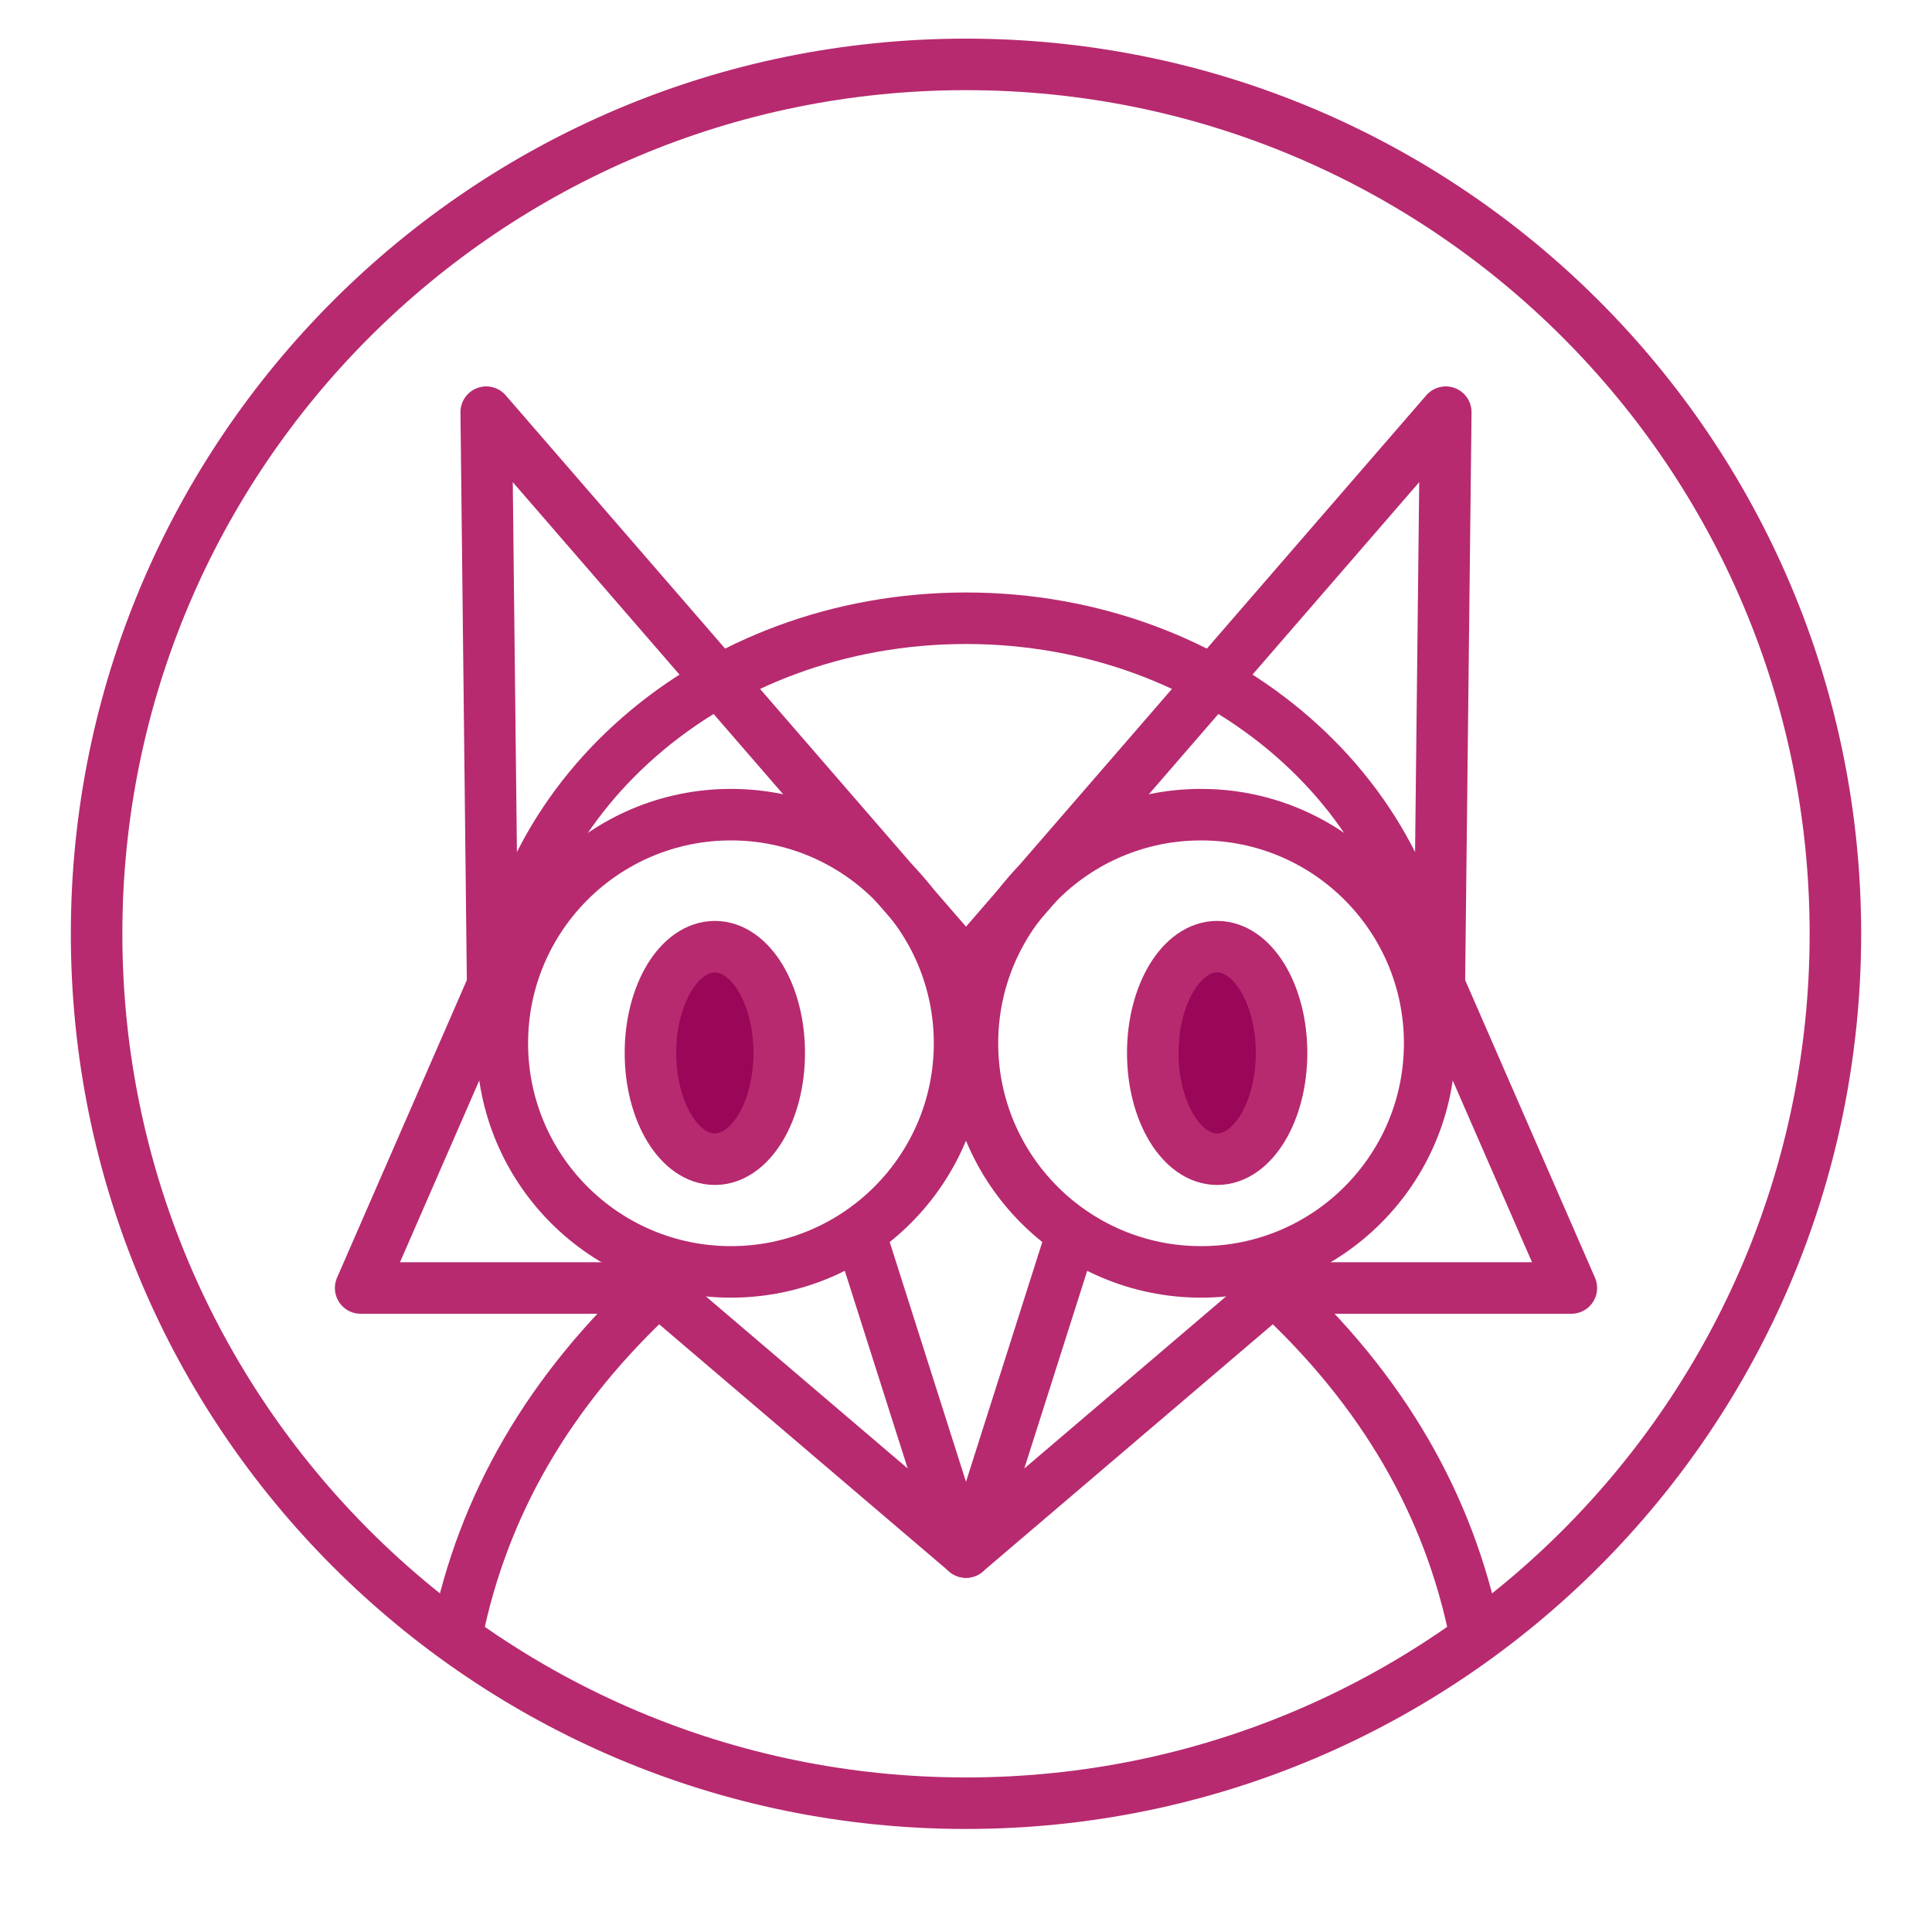
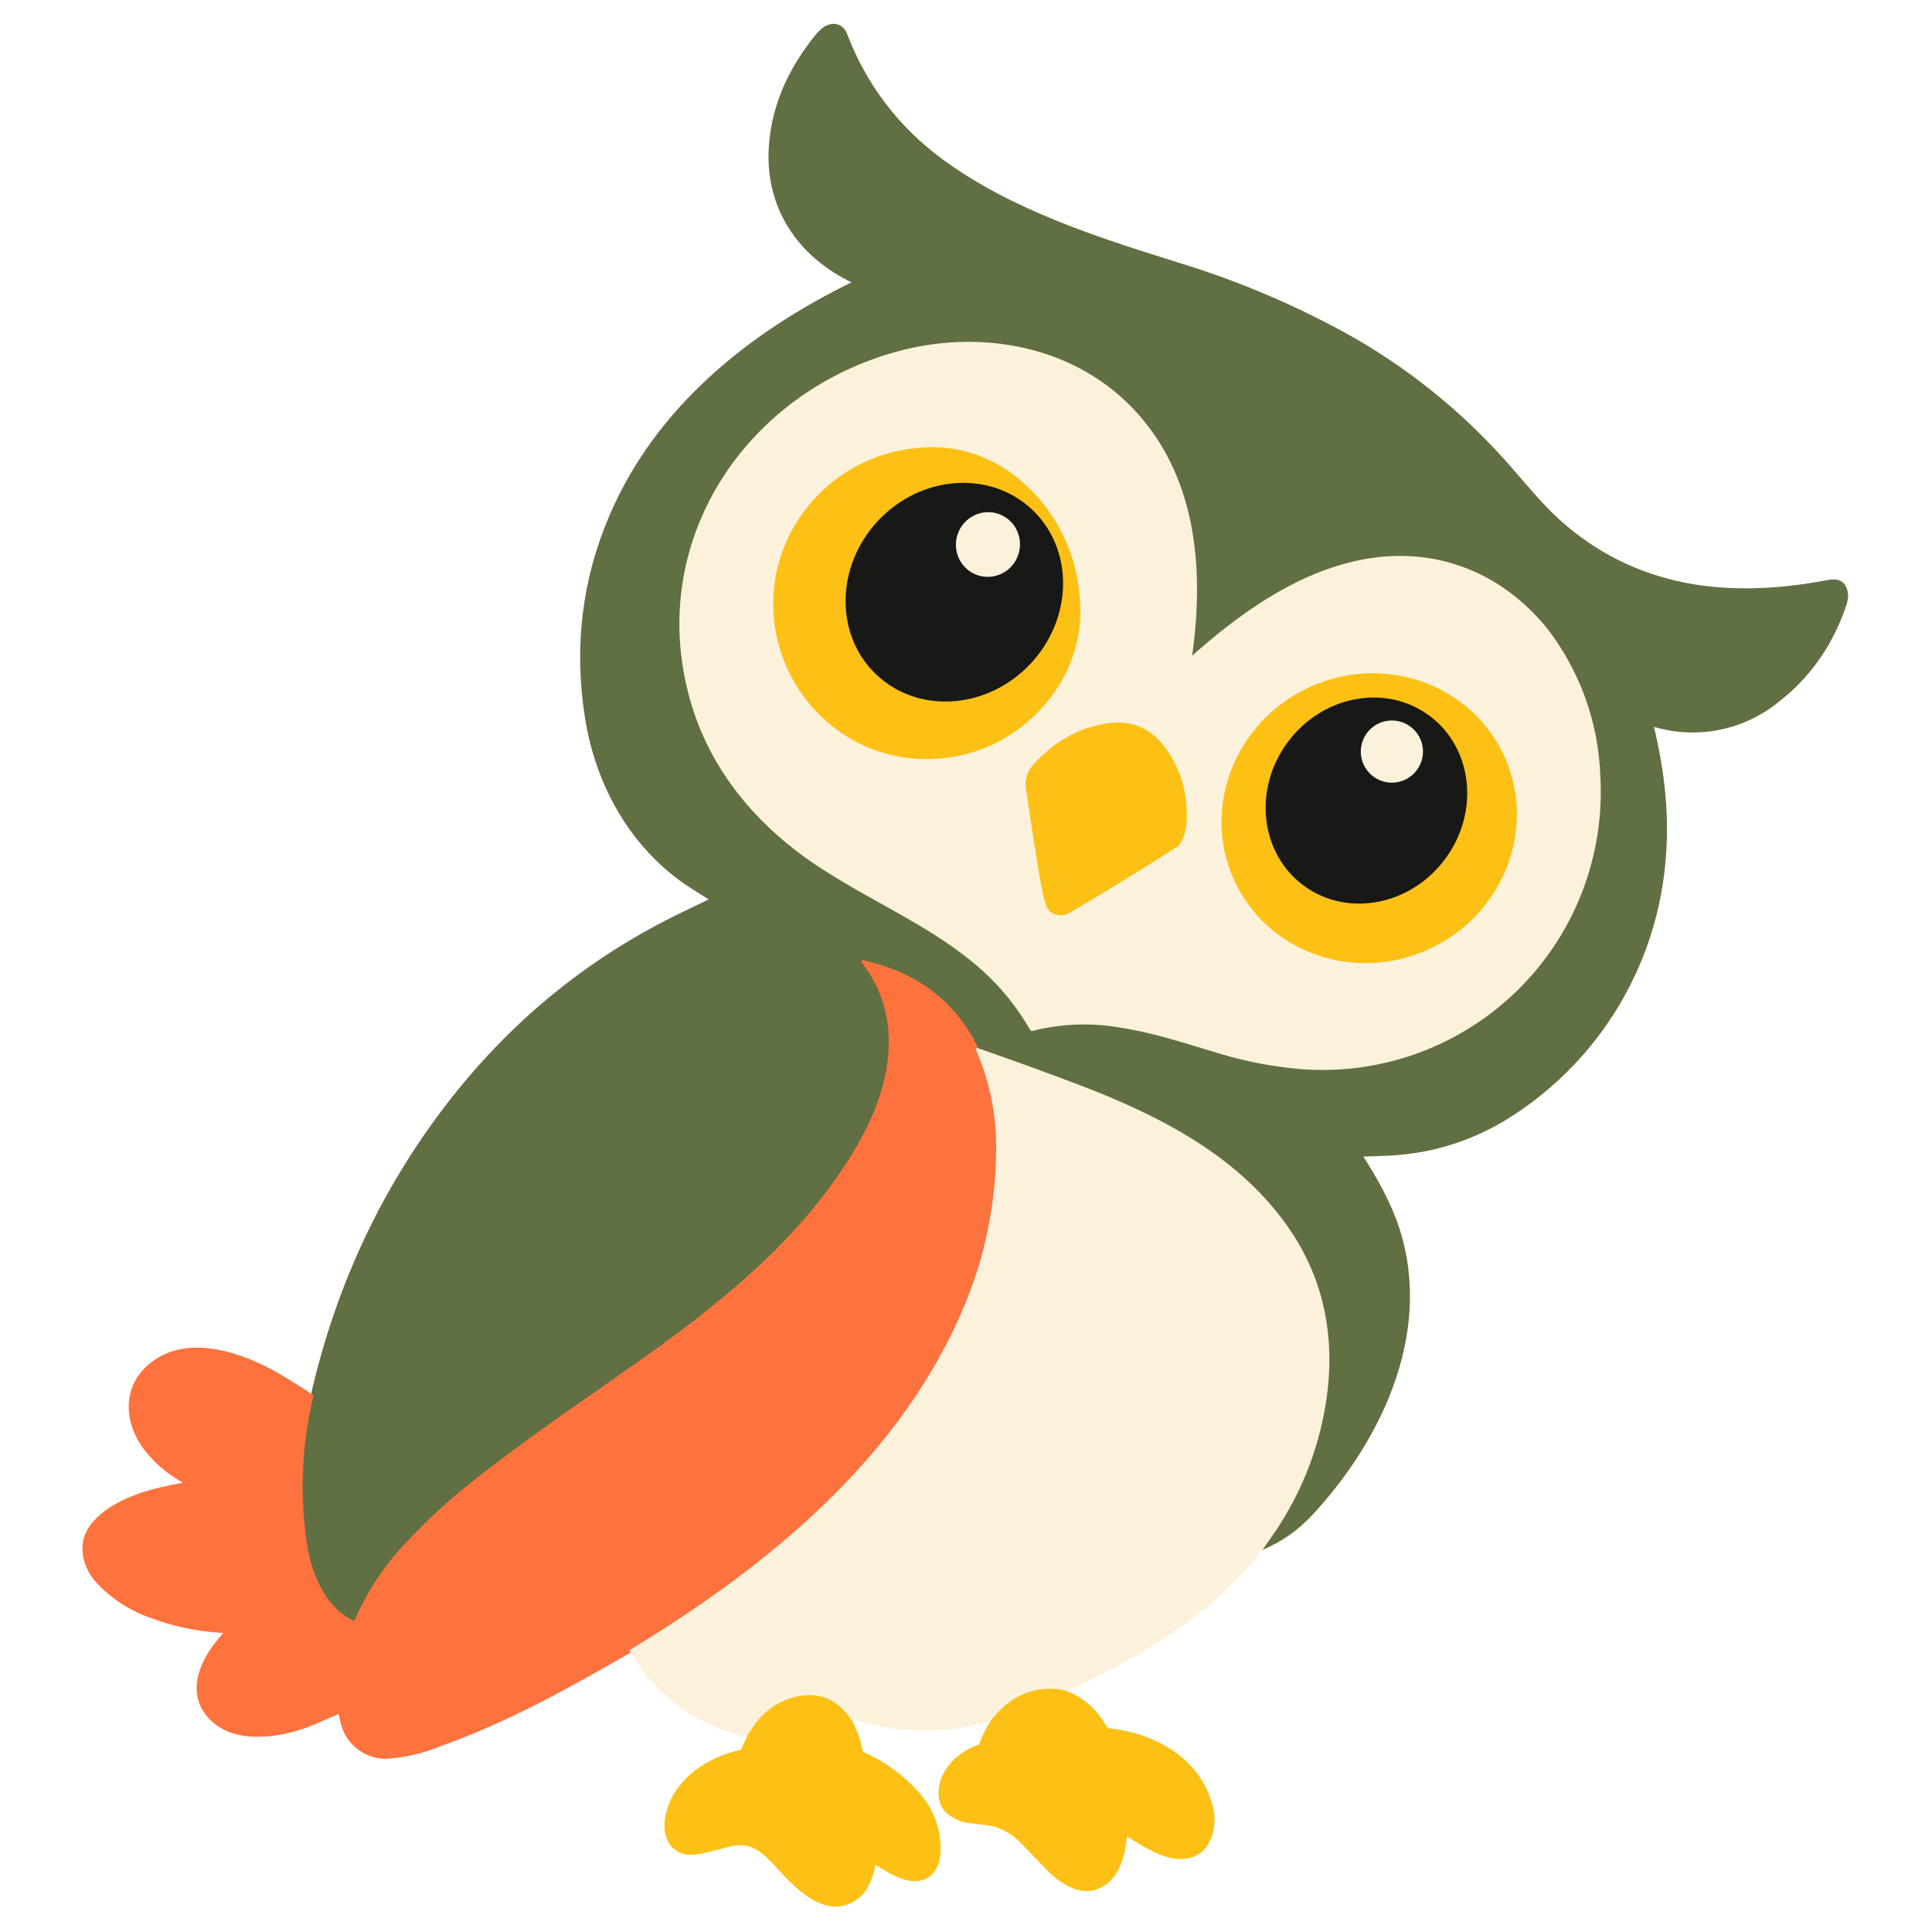
- <svg xmlns="http://www.w3.org/2000/svg" style="stroke-linecap:round;stroke-linejoin:round" viewBox="0 0 600 600">
-   <defs>
-     <symbol id="a" overflow="visible">
-       <path d="M300 300 151 128l2 178-41 94h93c-35 32-55 68-63 107m63-106 95 81m-32-96 28 88" />
-       <ellipse cx="222" cy="327" fill="#9a0758" rx="20" ry="33" />
-       <circle cx="227" cy="324" r="71" />
-     </symbol>
-   </defs>
-   <g fill="none" stroke="#b72a6f" stroke-width="16">
-     <path d="M155 318c2-70 66-126 145-126s143 56 145 126" />
-     <circle cx="300" cy="290" r="270" />
-     <use href="#a" />
-     <use href="#a" transform="matrix(-1 0 0 1 600 0)" />
-   </g>
+ <svg xmlns="http://www.w3.org/2000/svg" viewBox="123 100 1047 1047">
+   <path fill="#617042" stroke="#617042" stroke-linejoin="round" stroke-width="1.5" d="m806.7 939.3 6.9-10q20.6-30.9 26.8-66.8c5.8-33.4.8-65.9-18-94.4-26.9-40.5-71.7-63-115.5-79.7q-26.9-10.2-54.2-19.7c-12.4-26.2-34.2-41.4-62-47.6 23.8 30.7 15.5 68.8-2.4 99.8-26.9 46.6-69.3 82.1-113.5 113.7-33.4 23.8-68 46.7-99.4 72q-16.7 13.6-32.5 30.6a144 144 0 0 0-27.5 42.1c-15.7-6.5-23.4-24-26.4-39.4a210 210 0 0 1 3.1-83.4q20.8-91.2 76.9-162 50.2-63.4 122-98.5l17.6-8.5c-4.6-3-12.2-7.4-17.3-11.3-28.2-21-45.2-53-50.6-87.7q-8.9-57 13.2-108.7c25-58.6 75.5-99.3 132.3-126.8-30.8-14.3-48.4-41.4-45.7-74.8q2.2-27.5 20-52.2c2.9-4 5-7 8-9.7 4.2-3.8 10.5-3.8 12.8 2.2q16 41.8 52 68.4c37.7 27.6 83.3 42.1 128 56.1a477 477 0 0 1 95.7 41q49.5 28.7 86.7 72.3c7.4 8.5 15.5 18.2 23.2 25.2q25.6 23.4 58.2 32.4c28.4 8 59.1 6.8 89 1.1q9-1.7 9.7 7.7.2 2.2-2 8.1-11 30-35 48.7a73 73 0 0 1-68.5 13.3c6.3 26 9 50.7 6.3 76.5a182 182 0 0 1-86.9 137.6q-29.6 17.5-63.9 18.7l-13.3.5q12.4 19 18.4 34.8c21.3 57-6 117-44.7 159q-11.9 13-27.5 19.4Zm-38.7-482c7-46.5 3.4-96.1-28.6-132.3-33-37.3-85.8-46.6-132.1-33.2-80.9 23.3-133 102.6-110 186.2 10.9 39.4 37.3 70.2 71.6 92.3 30.6 19.7 61.2 32 87 55.1Q671 639.1 682 658q22.6-5.7 45.4-2.3c20 3 33 7.5 57.8 15q20 5.9 41.2 7.8a150.2 150.2 0 0 0 163-158.2c-1.7-28.6-10.6-57-28.5-79a101 101 0 0 0-103-36.6c-34.1 7.6-63.9 29.2-90 52.6Z" />
+   <path fill="#fcf2dc" stroke="#fcf2dc" stroke-linejoin="round" stroke-width="1.5" d="M768 457.3c26.1-23.4 55.9-45 90-52.6 39.9-8.9 77.3 4.7 103 36.5a138 138 0 0 1 28.5 79 150 150 0 0 1-163 158.3q-21.3-2-41.2-7.9c-24.7-7.4-37.8-11.9-57.8-14.9q-22.8-3.4-45.4 2.3-11-18.9-26.2-32.6c-25.8-23.1-56.4-35.4-87-55.1-34.3-22.1-60.7-52.9-71.5-92.3-23-83.6 29-163 109.9-186.2 46.3-13.4 99-4.1 132 33.2 32.1 36.2 35.6 85.8 28.7 132.3Zm-61-37.2a90 90 0 0 0-38.8-64.8Q644.8 340 616.8 344a85 85 0 0 0-72.1 65.5 84 84 0 0 0 44.2 92.8 83 83 0 0 0 99.8-21 76 76 0 0 0 18.3-61.1Zm229.2 87.3a79.8 77.3-26.8 0 0-106-33 79.8 77.3-26.8 0 0-36.4 105 79.8 77.3-26.8 0 0 106 33 79.8 77.3-26.8 0 0 36.4-105Zm-243.4 86.3q4.6 3.1 9.7.2 25.7-15 58.3-35.8c3.4-3.5 4.4-9.6 4.5-14.2q.7-22.2-12-38.9-11.5-15.2-30.6-12.2-20.3 3.2-36 18.7c-4.8 4.7-8 8.9-7 15.5q3.9 27.1 7.5 48.3c1 5.1 2.5 16.4 5.6 18.4Z" />
+   <path fill="#fdc115" stroke="#fdc115" stroke-linejoin="round" stroke-width="1.5" d="M668.2 355.3a90 90 0 0 1 38.8 64.8c3 22.6-3.4 44-18.3 61.2a83 83 0 0 1-99.8 20.9 84 84 0 0 1-44.2-92.8 85 85 0 0 1 72.1-65.5q28-4 51.4 11.4Zm13.5 21.3a60.8 55.9-46.9 0 0-82.3 6.1 60.8 55.9-46.9 0 0-.7 82.6A60.8 55.9-46.9 0 0 681 459a60.8 55.9-46.9 0 0 .7-82.5Z" />
+   <path fill="#181817" stroke="#181817" stroke-linejoin="round" stroke-width="1.5" d="M681.7 376.6a60.8 55.9-46.9 0 1-.7 82.5 60.8 55.9-46.9 0 1-82.3 6.2 60.8 55.9-46.9 0 1 .7-82.6 60.8 55.9-46.9 0 1 82.3-6.1Zm-17.7 2.7a16.8 16.6-70.6 0 0-21.2 10.3 16.8 16.6-70.6 0 0 10 21.3 16.8 16.6-70.6 0 0 21.3-10.3 16.8 16.6-70.6 0 0-10.1-21.3Z" />
+   <ellipse fill="#fcf2dc" stroke="#fcf2dc" stroke-linejoin="round" stroke-width="1.5" rx="16.8" ry="16.6" transform="rotate(-70.6 608.2 -267.4)" />
+   <path fill="#fdc115" stroke="#fdc115" stroke-linejoin="round" stroke-width="1.5" d="M936.2 507.4a79.8 77.3-26.8 0 1-36.4 105 79.8 77.3-26.8 0 1-106-33 79.8 77.3-26.8 0 1 36.4-105 79.8 77.3-26.8 0 1 106 33Zm-39-19a56.5 52.4-53.5 0 0-75.8 14.3 56.5 52.4-53.5 0 0 8.5 76.6 56.5 52.4-53.5 0 0 75.7-14.3 56.5 52.4-53.5 0 0-8.5-76.6Z" />
+   <path fill="#181817" stroke="#181817" stroke-linejoin="round" stroke-width="1.5" d="M897.1 488.4a56.5 52.4-53.5 0 1 8.5 76.6 56.5 52.4-53.5 0 1-75.7 14.3 56.5 52.4-53.5 0 1-8.5-76.6 56.5 52.4-53.5 0 1 75.7-14.3Zm-3.6 19a16 16 0 0 0-16.2-16.2 16 16 0 0 0-16.1 16.1 16 16 0 0 0 16.1 16.2 16 16 0 0 0 16.2-16.2Z" />
+   <circle cx="877.3" cy="507.3" r="16.1" fill="#fcf2dc" stroke="#fcf2dc" stroke-linejoin="round" stroke-width="1.5" />
+   <path fill="#fdc115" stroke="#fdc115" stroke-linejoin="round" stroke-width="1.5" d="M692.8 593.7c-3-2-4.7-13.3-5.6-18.4q-3.6-21.2-7.5-48.3c-1-6.6 2.2-10.8 7-15.5q15.7-15.5 36-18.7 19.1-3 30.7 12.2 12.6 16.7 12 38.9c-.2 4.6-1.2 10.7-4.6 14.2q-32.6 20.8-58.3 35.8-5 3-9.7-.2Z" />
+   <path fill="#fe723e" stroke="#fe723e" stroke-linejoin="round" stroke-width="1.5" d="M652.7 668.7q11.2 26 11 54.6-.5 42.7-16.3 81.9c-34 84-106.9 143.6-182.4 189.4-33.1 19-67.2 38.2-103.3 50.9a90 90 0 0 1-29.7 6.9 24.4 24.4 0 0 1-23.8-19.6l-1.2-5q-13.6 6-17 7.3c-16 6.1-41.4 10-54.2-5.4-12.3-14.8-1.7-33.4 9.9-45.4q-21.4-1-39.6-7.8a72 72 0 0 1-31.2-20.3c-6.9-8.5-9.2-20-2.4-29.2 8.4-11.3 24.4-17.1 38.1-20.4q4.2-1 13.7-2.7-13-7-21.2-17c-12.3-14.8-14.1-35.4 2.4-48.1 20-15.5 49.6-4.7 68.6 6.4q9 5.3 18 11.3a210 210 0 0 0-3 83.4c3 15.4 10.6 32.9 26.3 39.5a144 144 0 0 1 27.5-42.2q15.8-17 32.5-30.5c31.4-25.4 66-48.3 99.4-72.1 44.2-31.6 86.6-67 113.5-113.7 18-31 26.2-69.1 2.3-99.8 27.9 6.2 49.8 21.4 62 47.6Z" />
+   <path fill="#fcf2dc" stroke="#fcf2dc" stroke-linejoin="round" stroke-width="1.5" d="M806.7 939.3q-17.5 22.2-40.7 39.2a361 361 0 0 1-66.8 38q-18.5-3.1-32.3 9.4-1.5 1.4-5.3 5.6c-6.4 1.5-13.3 3.4-19 4.3q-28 4.2-55.4-4.2-1.4.5-2.5 2.4-9.2-15.4-24.9-14.6A37 37 0 0 0 532 1036l-3.3 4.9q-42-9.6-63.7-46.3c75.5-45.8 148.3-105.3 182.4-189.4q15.8-39.2 16.2-82 .3-28.5-11-54.5 27.4 9.5 54.3 19.7c43.8 16.6 88.6 39.2 115.4 79.8 18.9 28.4 23.9 61 18.1 94.3q-6.2 36-26.8 66.9z" />
+   <path fill="#fdc115" stroke="#fdc115" stroke-linejoin="round" stroke-width="1.5" d="M699.2 1016.6q13.1 4.3 20.7 16l3 4.6c26.5 2.7 51 16.7 57 43.4q1.2 5.3-.2 11.7c-2.3 11-10.9 16.4-22.2 13.8-9-2-17.5-8-24.5-12.3-.6 11.3-4 24.3-14.8 29-9.6 4.3-20.5-2.8-27.4-10l-14.5-15q-7.2-7.3-16.9-9.2l-12-1.5q-4.8-.5-10-4.4-4.7-3.5-5-10c-.8-12.3 10.1-23 21.8-26.7a54 54 0 0 1 7.4-14.5q3.8-4.2 5.3-5.6 13.8-12.5 32.3-9.3ZM584.7 1034q3.7 7.3 5.3 15.9 18.4 7.9 31.3 23a44 44 0 0 1 10.5 32.9c-1.3 8.9-7 14.3-16.2 12.6-6.7-1.3-12.3-5-18.6-9-2.2 10.1-5 17.9-14.3 21.7-15.6 6.5-31-11.4-40.2-21.5-7.6-8.2-14-12.3-24.6-9.5q-10.8 2.9-16.5 4c-12.5 2.4-19.1-7-17.3-18.5 3.3-20.2 22.3-32.9 41-36.7l3.6-8 3.3-5a37 37 0 0 1 27.9-16.5q15.6-.8 24.8 14.6Z" />
</svg>
